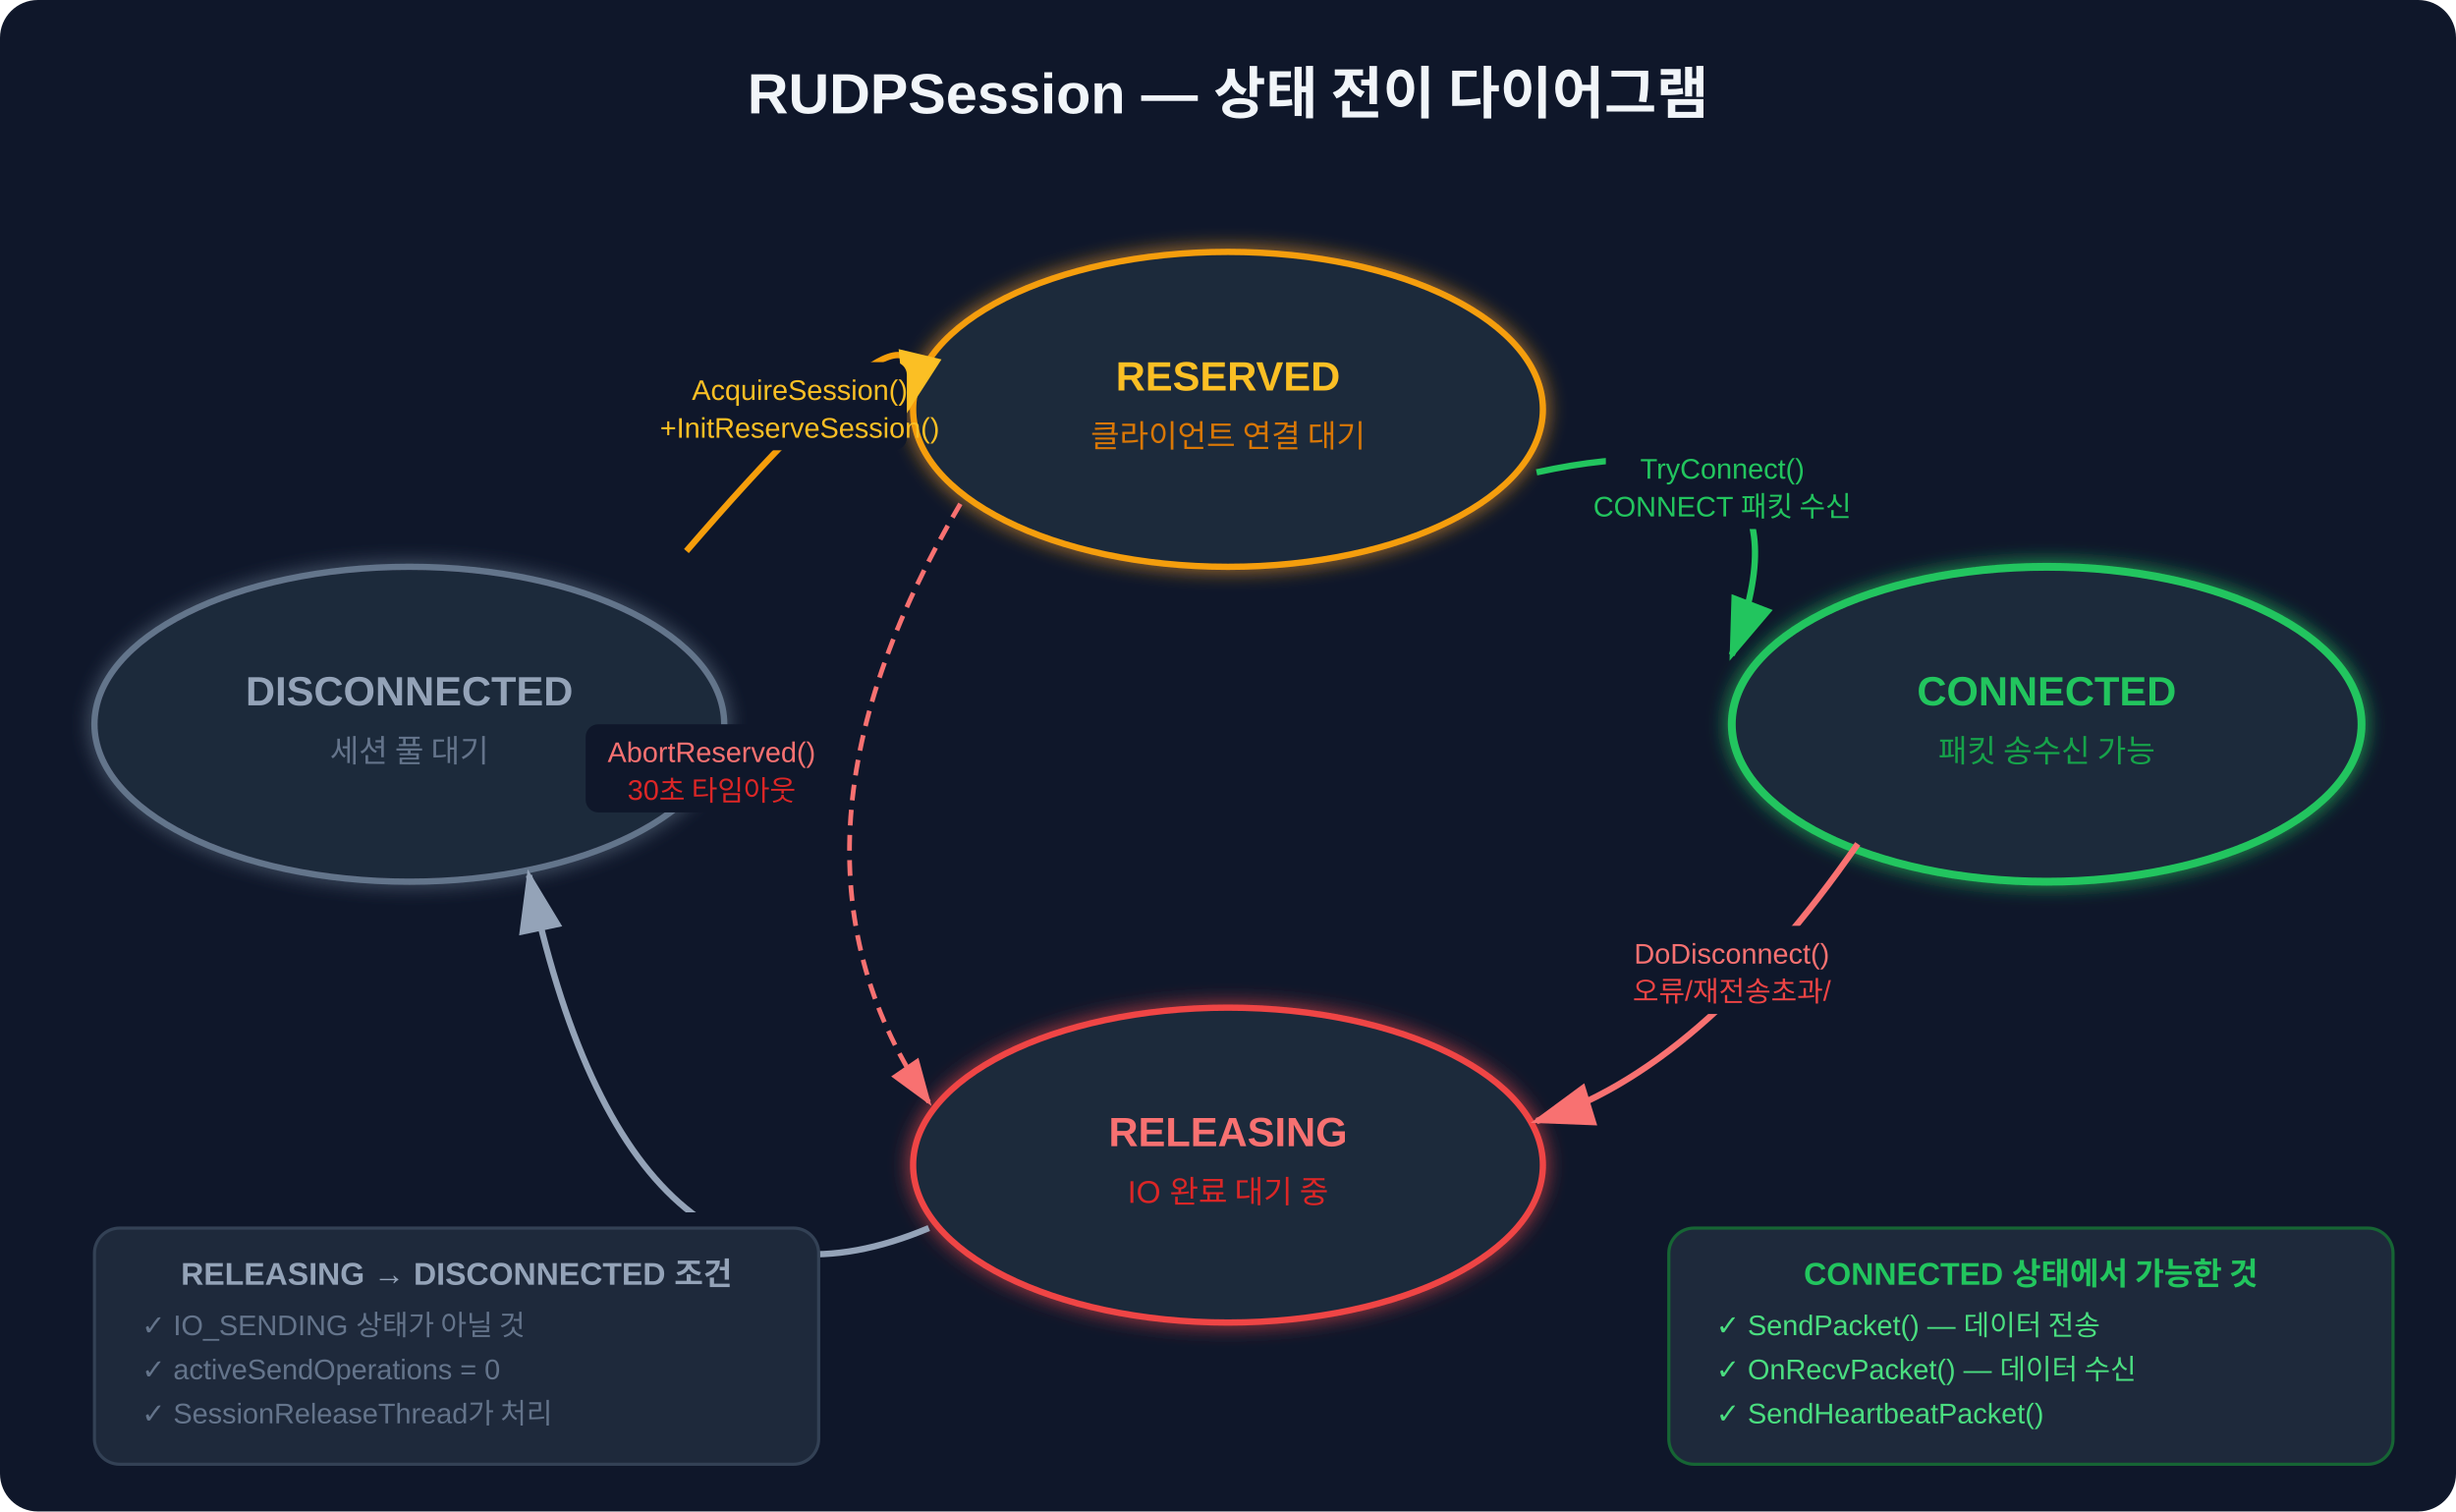
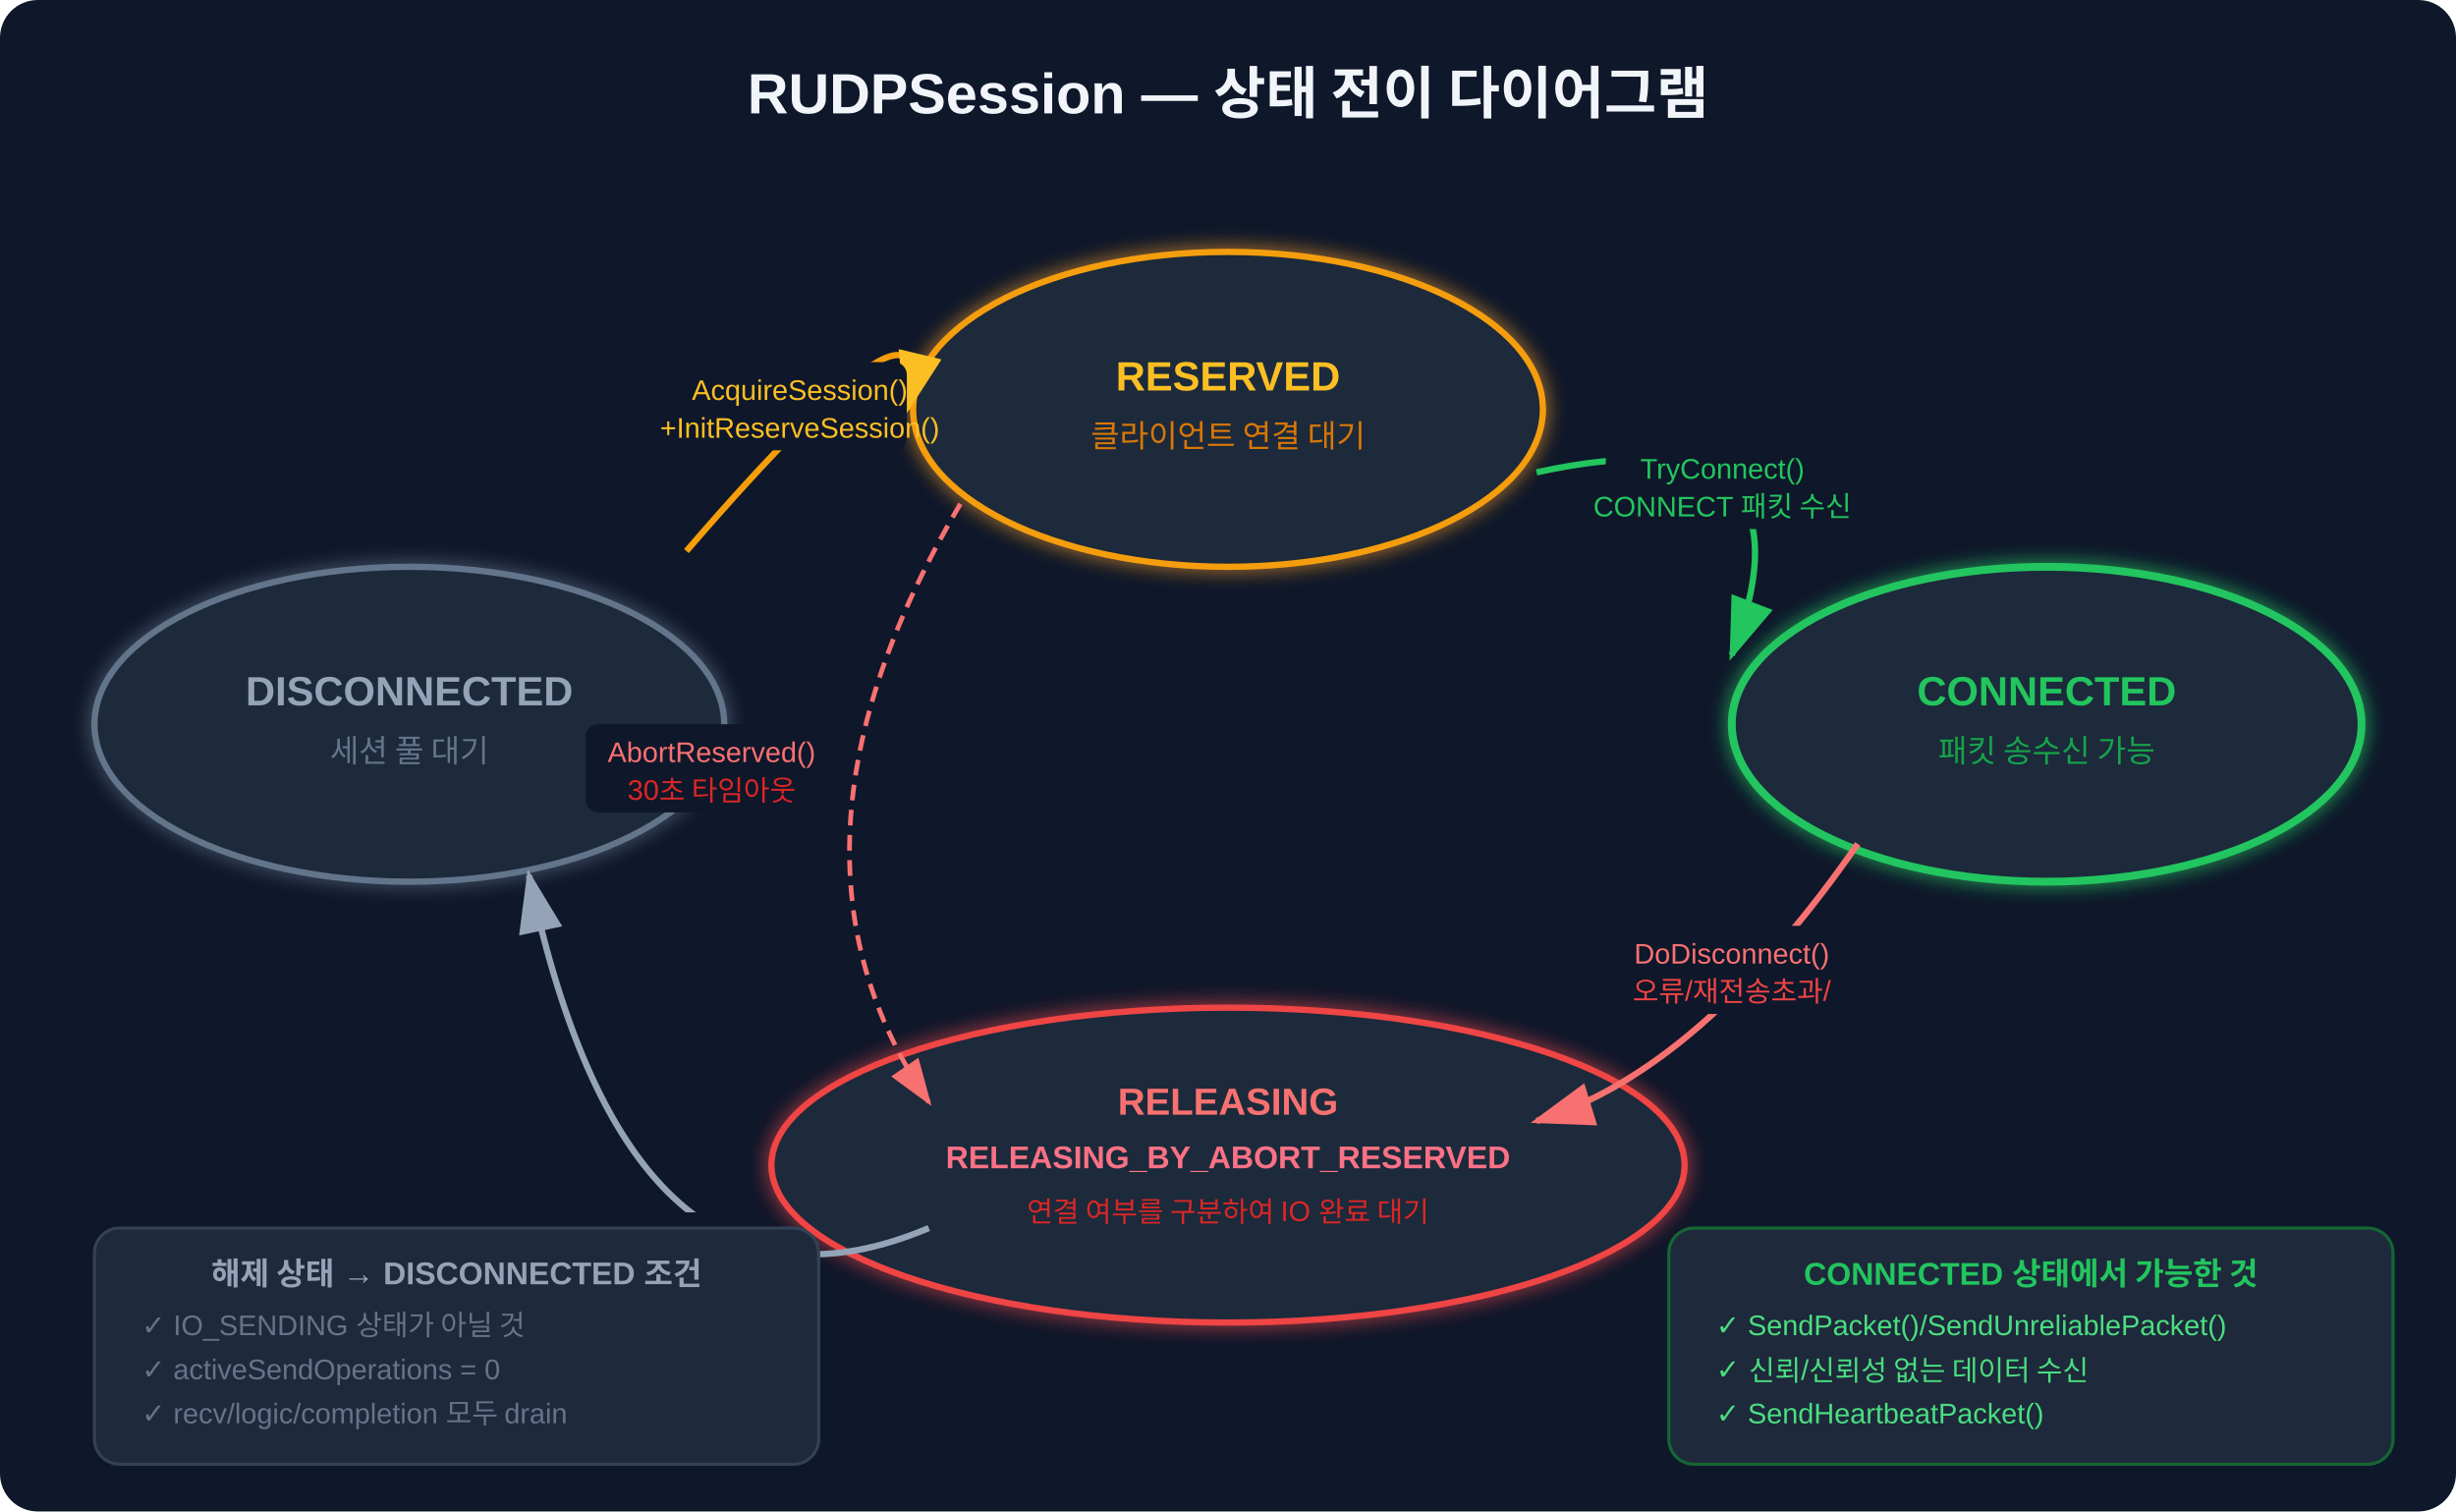
<svg xmlns="http://www.w3.org/2000/svg" viewBox="0 0 780 480" font-family="'Segoe UI', Arial, sans-serif">
  <defs>
    <marker id="arr" markerWidth="10" markerHeight="7" refX="9" refY="3.5" orient="auto">
      <polygon points="0 0, 10 3.5, 0 7" fill="#94a3b8" />
    </marker>
    <marker id="arr-green" markerWidth="10" markerHeight="7" refX="9" refY="3.5" orient="auto">
      <polygon points="0 0, 10 3.5, 0 7" fill="#22c55e" />
    </marker>
    <marker id="arr-red" markerWidth="10" markerHeight="7" refX="9" refY="3.5" orient="auto">
      <polygon points="0 0, 10 3.5, 0 7" fill="#f87171" />
    </marker>
    <marker id="arr-yellow" markerWidth="10" markerHeight="7" refX="9" refY="3.5" orient="auto">
      <polygon points="0 0, 10 3.5, 0 7" fill="#fbbf24" />
    </marker>
    <filter id="glow">
      <feGaussianBlur stdDeviation="3" result="coloredBlur" />
      <feMerge>
        <feMergeNode in="coloredBlur" />
        <feMergeNode in="SourceGraphic" />
      </feMerge>
    </filter>
  </defs>
  <rect width="780" height="480" fill="#0f172a" rx="12" />
  <text x="390" y="36" text-anchor="middle" font-size="18" font-weight="700" fill="#f1f5f9">RUDPSession — 상태 전이 다이어그램</text>
  <ellipse cx="130" cy="230" rx="100" ry="50" fill="#1e293b" stroke="#64748b" stroke-width="2" filter="url(#glow)" />
  <text x="130" y="224" text-anchor="middle" font-size="13" font-weight="700" fill="#94a3b8">DISCONNECTED</text>
  <text x="130" y="242" text-anchor="middle" font-size="10" fill="#64748b">세션 풀 대기</text>
  <ellipse cx="390" cy="130" rx="100" ry="50" fill="#1e293b" stroke="#f59e0b" stroke-width="2" filter="url(#glow)" />
  <text x="390" y="124" text-anchor="middle" font-size="13" font-weight="700" fill="#fbbf24">RESERVED</text>
  <text x="390" y="142" text-anchor="middle" font-size="10" fill="#d97706">클라이언트 연결 대기</text>
  <ellipse cx="650" cy="230" rx="100" ry="50" fill="#1e293b" stroke="#22c55e" stroke-width="2.5" filter="url(#glow)" />
  <text x="650" y="224" text-anchor="middle" font-size="13" font-weight="700" fill="#22c55e">CONNECTED</text>
  <text x="650" y="242" text-anchor="middle" font-size="10" fill="#16a34a">패킷 송수신 가능</text>
-   <ellipse cx="390" cy="370" rx="100" ry="50" fill="#1e293b" stroke="#ef4444" stroke-width="2" filter="url(#glow)" />
-   <text x="390" y="364" text-anchor="middle" font-size="13" font-weight="700" fill="#f87171">RELEASING</text>
-   <text x="390" y="382" text-anchor="middle" font-size="10" fill="#dc2626">IO 완료 대기 중</text>
+   <ellipse cx="390" cy="370" rx="145" ry="50" fill="#1e293b" stroke="#ef4444" stroke-width="2" filter="url(#glow)" />
+   <text x="390" y="354" text-anchor="middle" font-size="12" font-weight="700" fill="#f87171">RELEASING</text>
+   <text x="390" y="371" text-anchor="middle" font-size="10" font-weight="700" fill="#fb7185">RELEASING_BY_ABORT_RESERVED</text>
+   <text x="390" y="388" text-anchor="middle" font-size="9" fill="#dc2626">연결 여부를 구분하여 IO 완료 대기</text>
  <path d="M 218 175 Q 300 80 288 130" fill="none" stroke="#f59e0b" stroke-width="2" marker-end="url(#arr-yellow)" />
  <rect x="220" y="115" width="68" height="28" rx="4" fill="#0f172a" />
  <text x="254" y="127" text-anchor="middle" font-size="9" fill="#fbbf24">AcquireSession()</text>
  <text x="254" y="139" text-anchor="middle" font-size="9" fill="#fbbf24">+InitReserveSession()</text>
  <path d="M 488 150 Q 580 130 550 208" fill="none" stroke="#22c55e" stroke-width="2" marker-end="url(#arr-green)" />
  <rect x="510" y="140" width="74" height="28" rx="4" fill="#0f172a" />
  <text x="547" y="152" text-anchor="middle" font-size="9" fill="#22c55e">TryConnect()</text>
  <text x="547" y="164" text-anchor="middle" font-size="9" fill="#22c55e">CONNECT 패킷 수신</text>
  <path d="M 590 268 Q 540 340 488 356" fill="none" stroke="#f87171" stroke-width="2" marker-end="url(#arr-red)" />
  <rect x="513" y="294" width="74" height="28" rx="4" fill="#0f172a" />
  <text x="550" y="306" text-anchor="middle" font-size="9" fill="#f87171">DoDisconnect()</text>
  <text x="550" y="318" text-anchor="middle" font-size="9" fill="#ef4444">오류/재전송초과/</text>
  <path d="M 305 160 Q 240 270 295 350" fill="none" stroke="#f87171" stroke-width="1.5" stroke-dasharray="5,3" marker-end="url(#arr-red)" />
  <rect x="186" y="230" width="80" height="28" rx="4" fill="#0f172a" />
  <text x="226" y="242" text-anchor="middle" font-size="9" fill="#f87171">AbortReserved()</text>
  <text x="226" y="254" text-anchor="middle" font-size="9" fill="#dc2626">30초 타임아웃</text>
  <path d="M 295 390 Q 200 430 168 278" fill="none" stroke="#94a3b8" stroke-width="2" marker-end="url(#arr)" />
  <rect x="154" y="385" width="80" height="28" rx="4" fill="#0f172a" />
  <text x="194" y="397" text-anchor="middle" font-size="9" fill="#94a3b8">Disconnect()</text>
  <text x="194" y="409" text-anchor="middle" font-size="9" fill="#64748b">소켓 닫기+풀반환</text>
  <rect x="30" y="390" width="230" height="75" rx="8" fill="#1e293b" stroke="#334155" stroke-width="1" />
-   <text x="145" y="408" text-anchor="middle" font-size="10" font-weight="600" fill="#94a3b8">RELEASING → DISCONNECTED 조건</text>
+   <text x="145" y="408" text-anchor="middle" font-size="10" font-weight="600" fill="#94a3b8">해제 상태 → DISCONNECTED 조건</text>
  <text x="45" y="424" font-size="9" fill="#64748b">✓ IO_SENDING 상태가 아닐 것</text>
  <text x="45" y="438" font-size="9" fill="#64748b">✓ activeSendOperations = 0</text>
-   <text x="45" y="452" font-size="9" fill="#64748b">✓ SessionReleaseThread가 처리</text>
+   <text x="45" y="452" font-size="9" fill="#64748b">✓ recv/logic/completion 모두 drain</text>
  <rect x="530" y="390" width="230" height="75" rx="8" fill="#1e293b" stroke="#166534" stroke-width="1" />
  <text x="645" y="408" text-anchor="middle" font-size="10" font-weight="600" fill="#22c55e">CONNECTED 상태에서 가능한 것</text>
-   <text x="545" y="424" font-size="9" fill="#4ade80">✓ SendPacket() — 데이터 전송</text>
-   <text x="545" y="438" font-size="9" fill="#4ade80">✓ OnRecvPacket() — 데이터 수신</text>
+   <text x="545" y="424" font-size="9" fill="#4ade80">✓ SendPacket()/SendUnreliablePacket()</text>
+   <text x="545" y="438" font-size="9" fill="#4ade80">✓ 신뢰/신뢰성 없는 데이터 수신</text>
  <text x="545" y="452" font-size="9" fill="#4ade80">✓ SendHeartbeatPacket()</text>
</svg>
